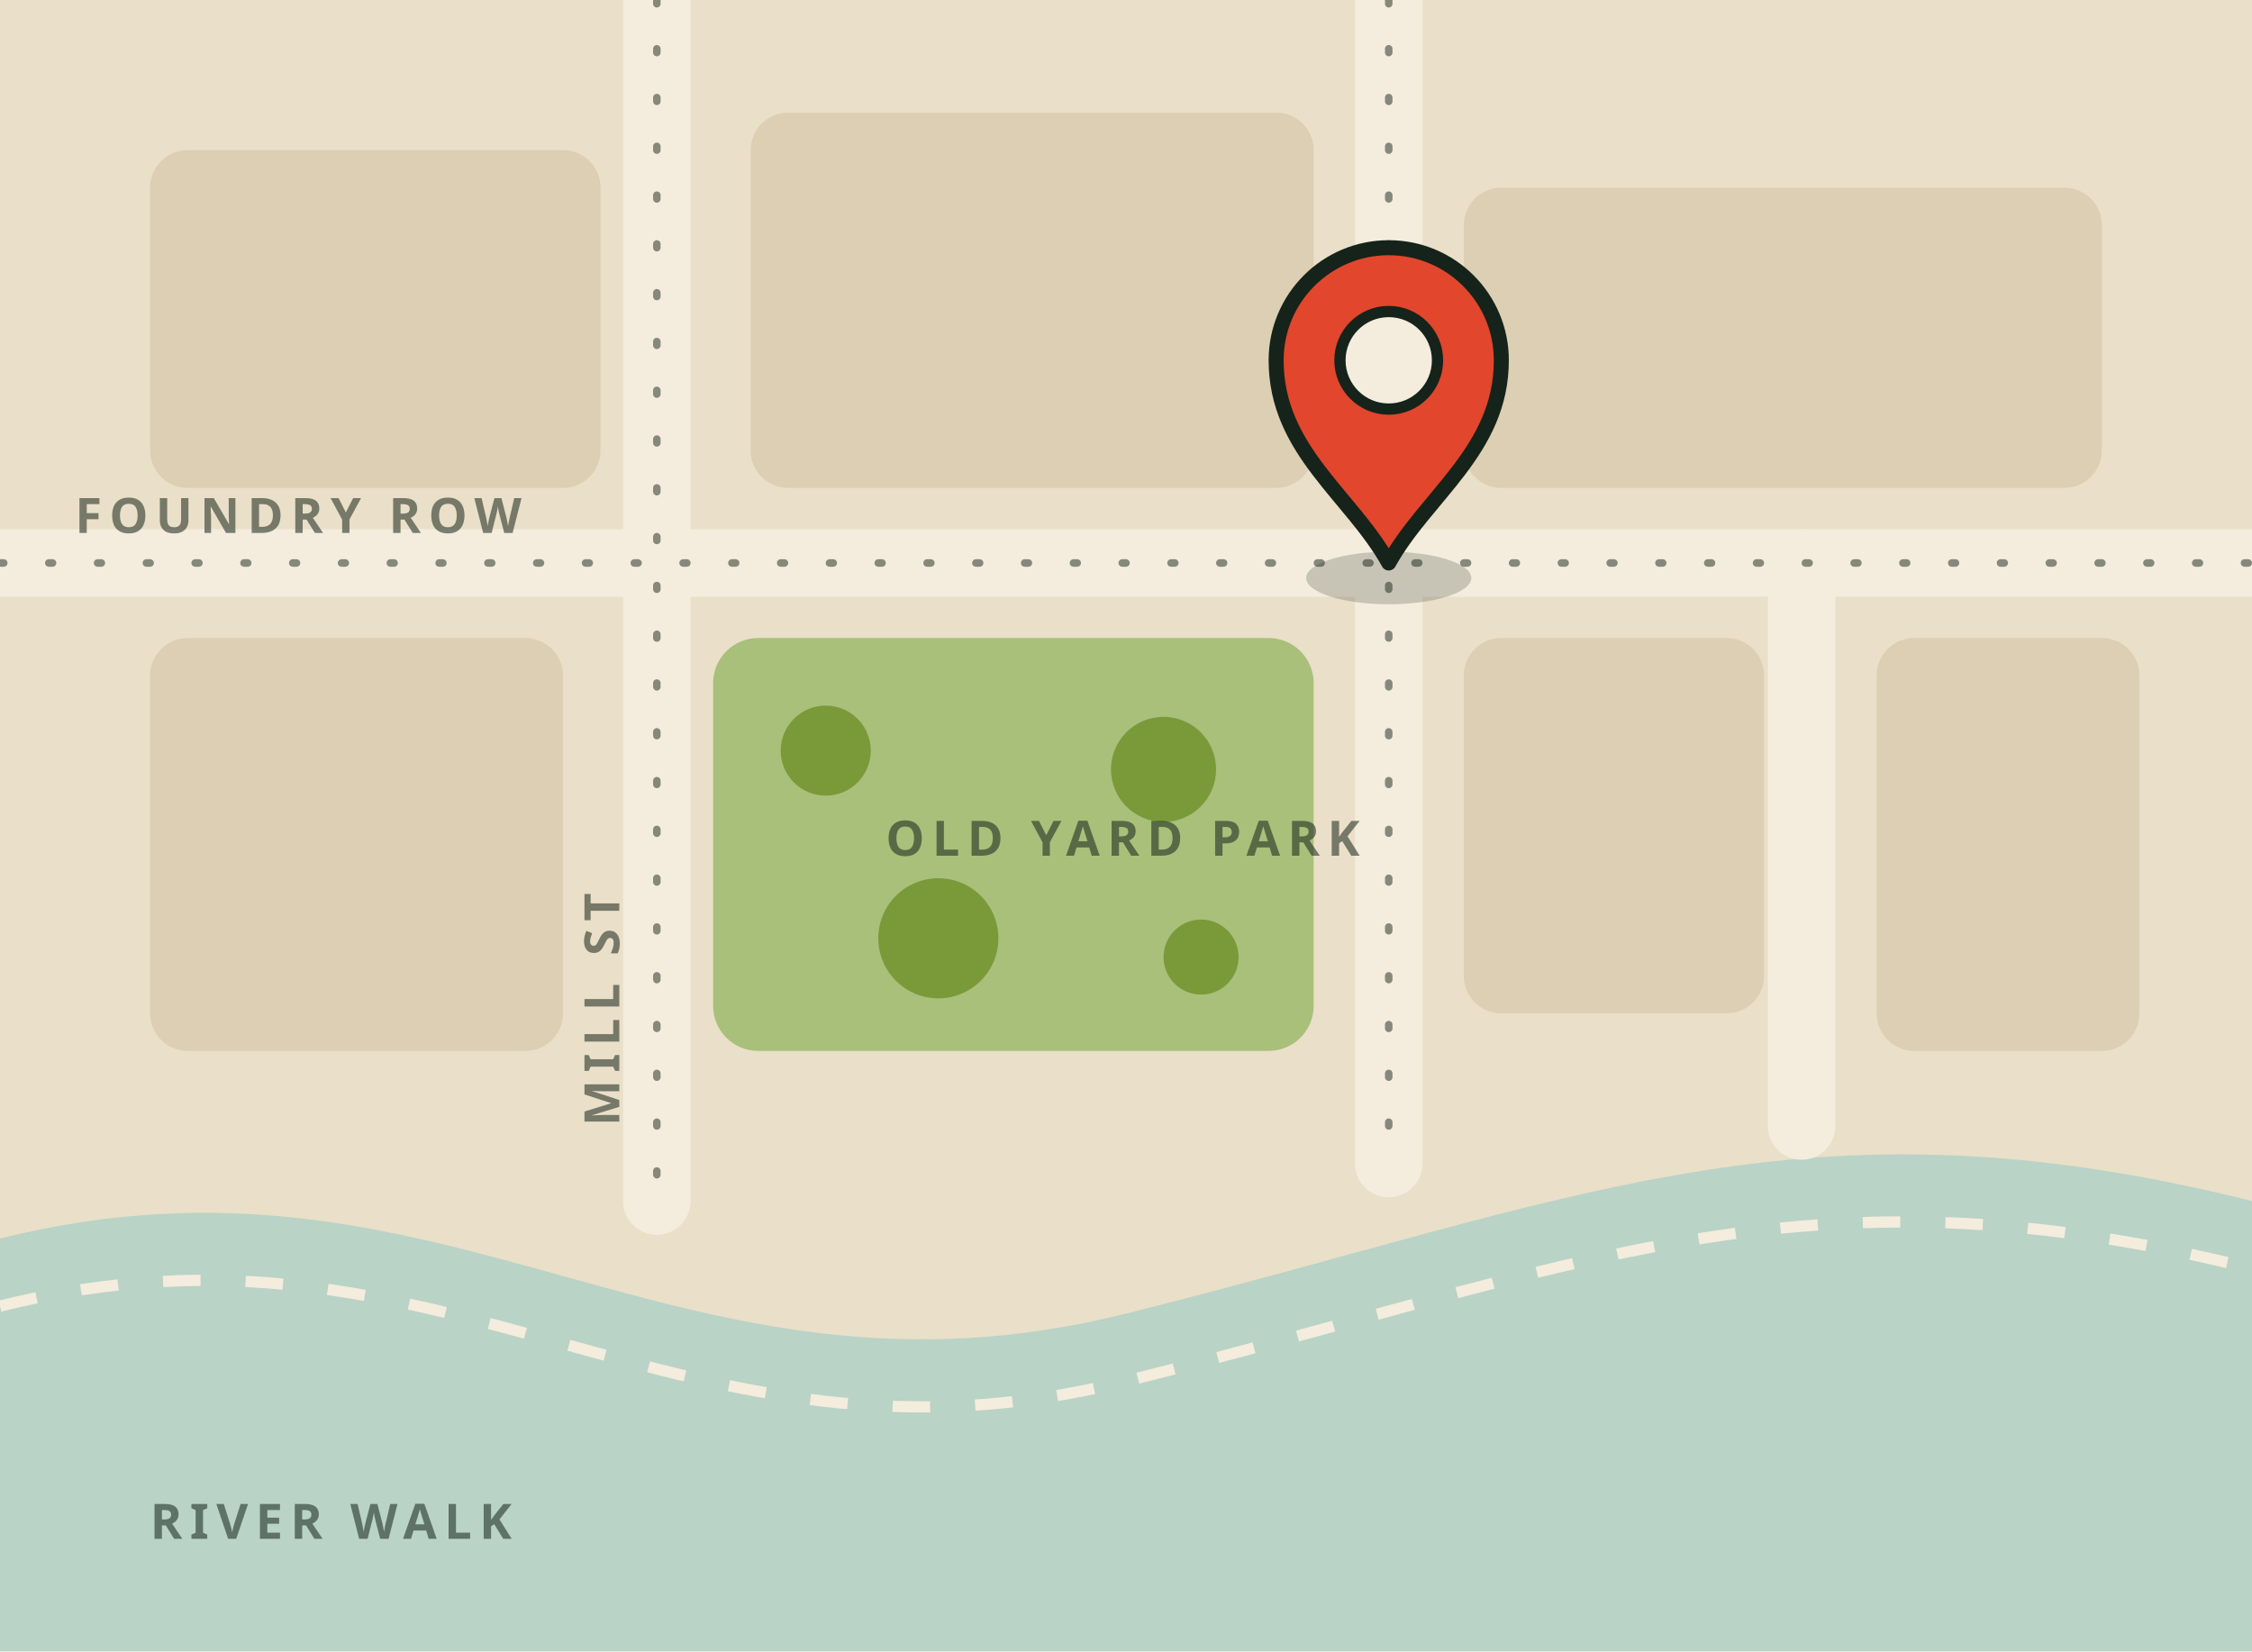
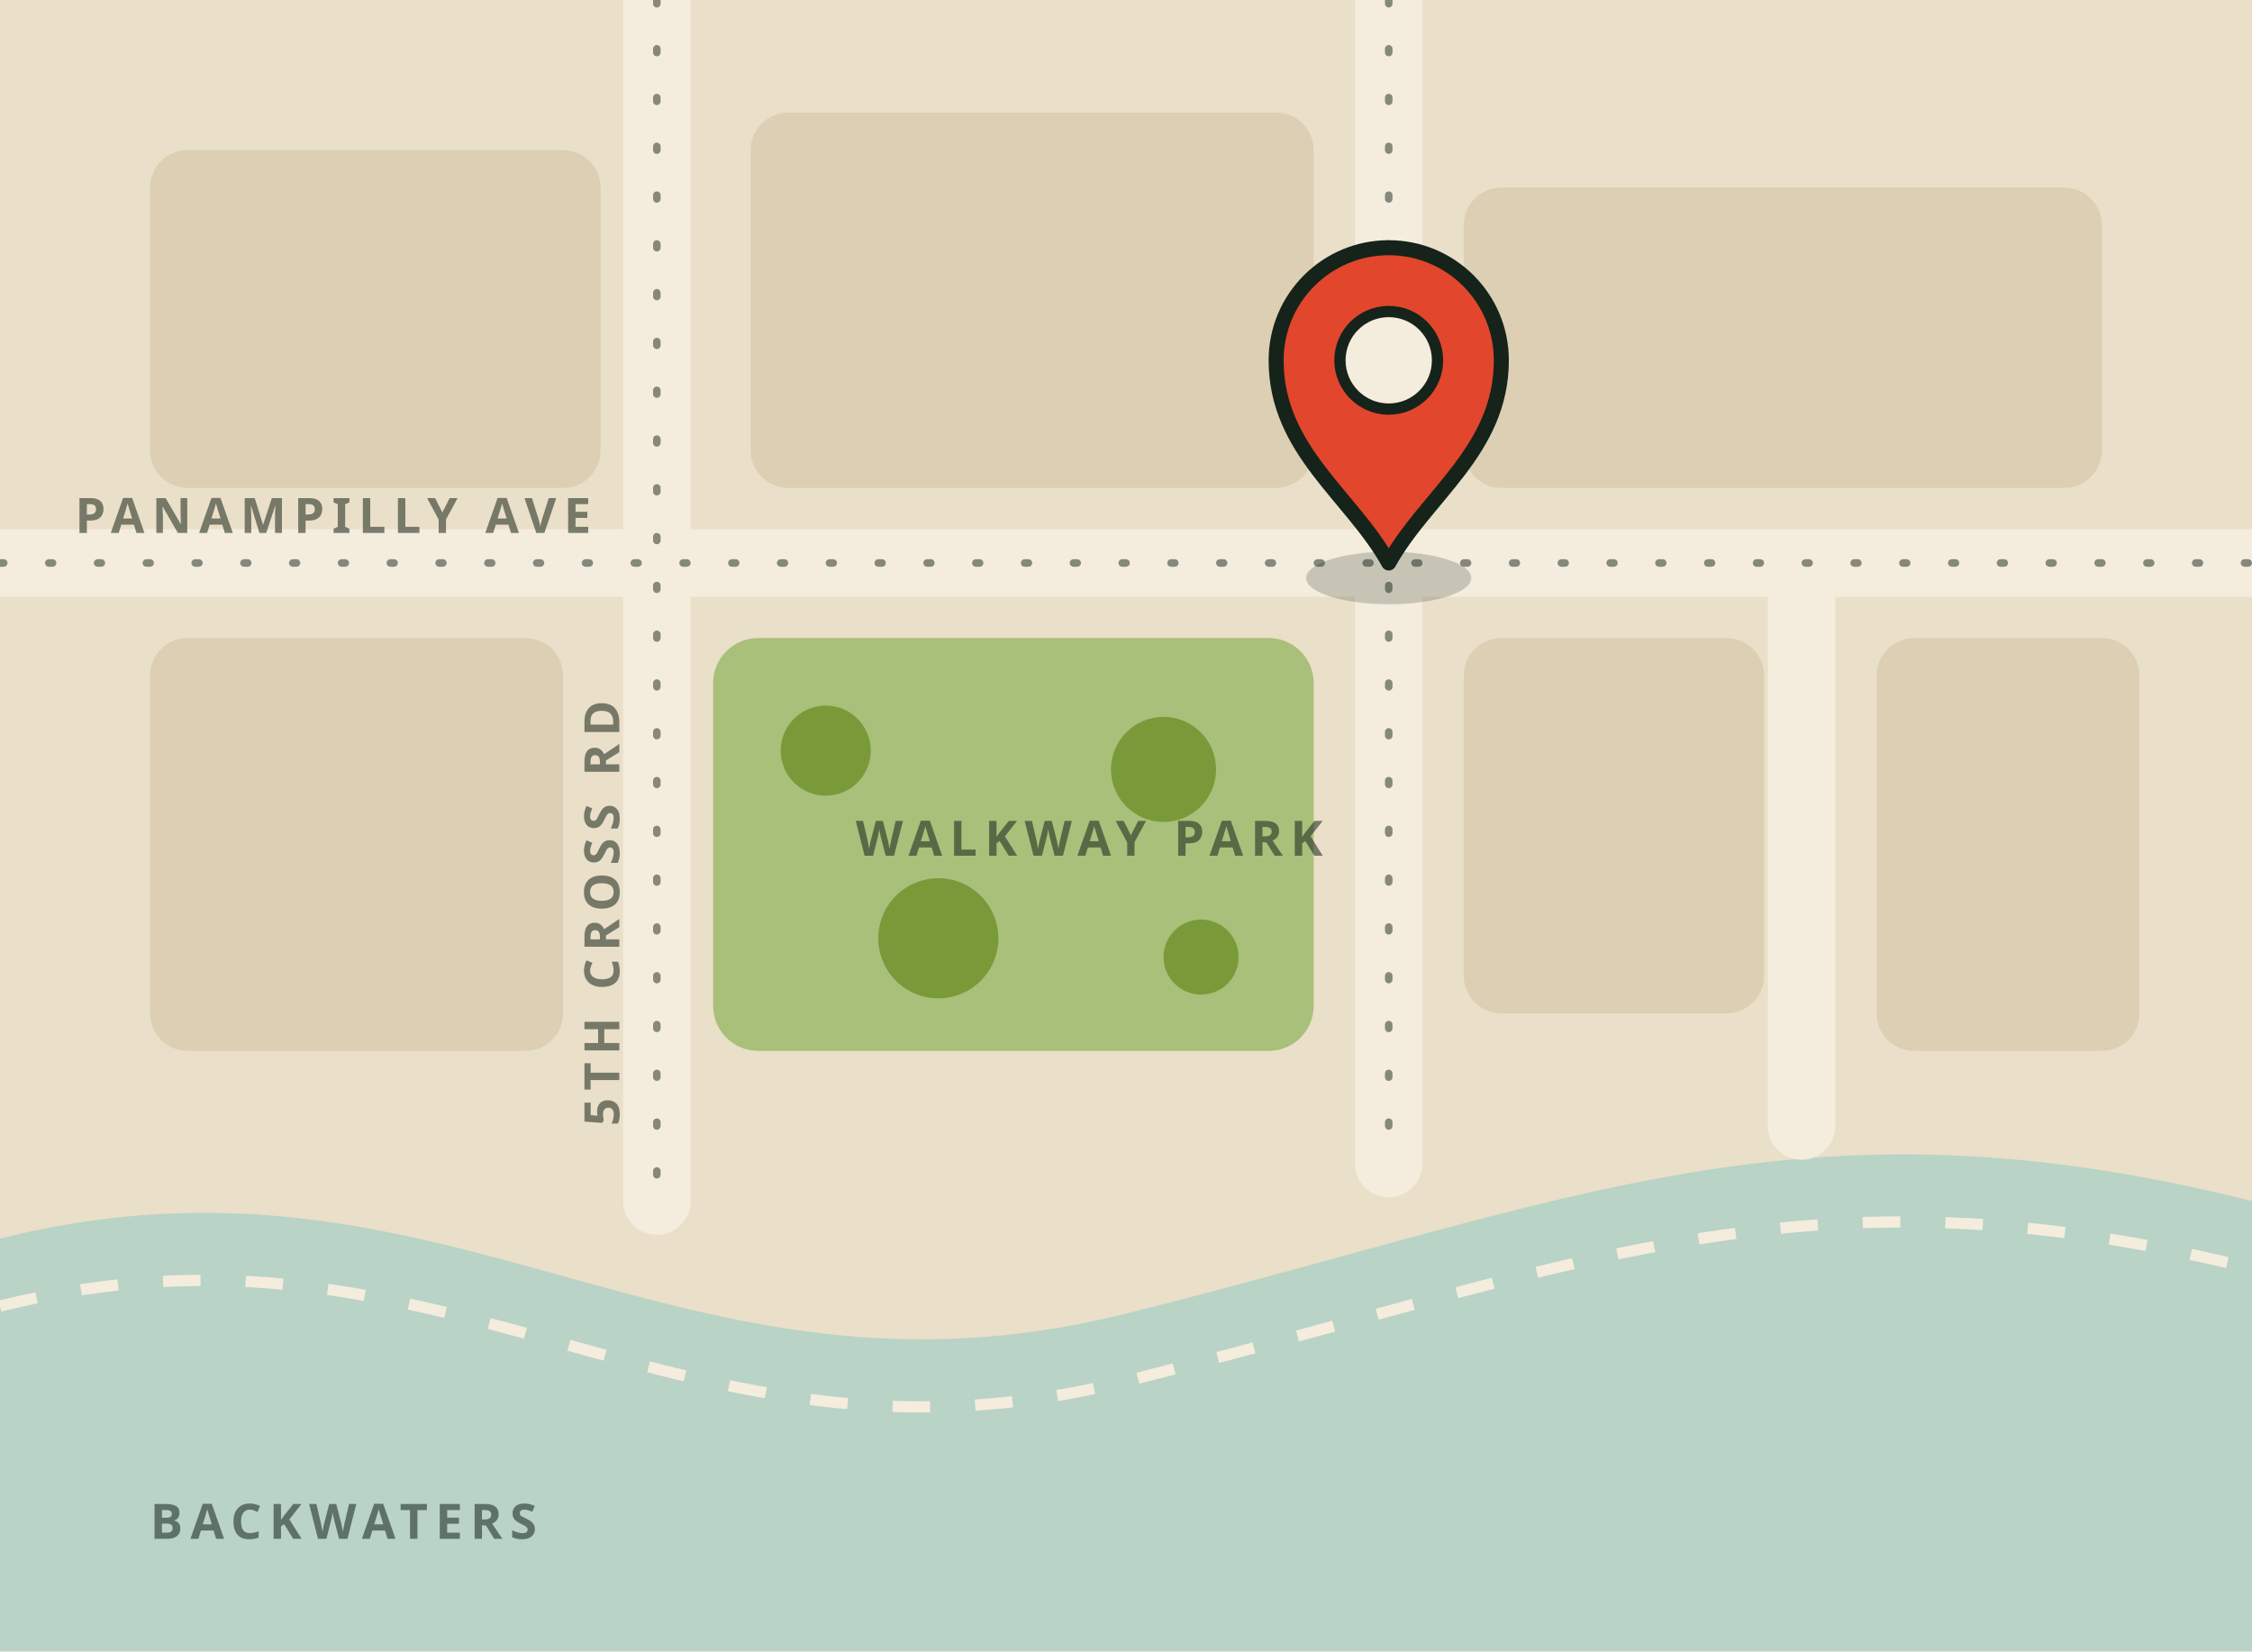
<svg xmlns="http://www.w3.org/2000/svg" viewBox="0 0 600 440">
  <rect width="600" height="440" fill="#eadfc8" />
  <path d="M0 330 C120 300 180 380 300 350 S480 290 600 320 V440 H0 Z" fill="#b9d3c6" />
  <path d="M0 348 C120 318 180 398 300 368 S480 308 600 338" fill="none" stroke="#f4ecdd" stroke-width="3" stroke-dasharray="10 12" />
  <g fill="#dccfb3">
    <rect x="40" y="40" width="120" height="90" rx="10" />
    <rect x="200" y="30" width="150" height="100" rx="10" />
    <rect x="390" y="50" width="170" height="80" rx="10" />
    <rect x="40" y="170" width="110" height="110" rx="10" />
    <rect x="390" y="170" width="80" height="100" rx="10" />
    <rect x="500" y="170" width="70" height="110" rx="10" />
  </g>
  <rect x="190" y="170" width="160" height="110" rx="12" fill="#a8c07a" />
  <g fill="#7a9a3a">
    <circle cx="220" cy="200" r="12" />
    <circle cx="250" cy="250" r="16" />
    <circle cx="310" cy="205" r="14" />
    <circle cx="320" cy="255" r="10" />
  </g>
  <g stroke="#f4ecdd" stroke-width="18" stroke-linecap="round" fill="none">
    <path d="M0 150 H600" />
    <path d="M175 0 V320" />
    <path d="M370 0 V310" />
    <path d="M480 150 V300" />
  </g>
  <g stroke="#15231a" stroke-width="2" stroke-dasharray="1 12" stroke-linecap="round" fill="none" opacity=".5">
    <path d="M0 150 H600" />
    <path d="M175 0 V320" />
    <path d="M370 0 V310" />
  </g>
  <g font-family="system-ui, sans-serif" font-weight="700" font-size="13" letter-spacing="2" fill="#15231a" opacity=".55">
-     <text x="20" y="142">FOUNDRY ROW</text>
-     <text x="165" y="300" transform="rotate(-90 165 300)">MILL ST</text>
-     <text x="236" y="228">OLD YARD PARK</text>
-     <text x="40" y="410">RIVER WALK</text>
+     <text x="20" y="142">PANAMPILLY AVE</text>
+     <text x="165" y="300" transform="rotate(-90 165 300)">5TH CROSS RD</text>
+     <text x="228" y="228">WALKWAY PARK</text>
+     <text x="40" y="410">BACKWATERS</text>
  </g>
  <g transform="translate(370 150)">
    <ellipse cx="0" cy="4" rx="22" ry="7" fill="#15231a" opacity=".2" />
    <path d="M0 0 C-10 -18 -30 -30 -30 -54 A30 30 0 1 1 30 -54 C30 -30 10 -18 0 0 Z" fill="#e2462c" stroke="#15231a" stroke-width="4" stroke-linejoin="round" />
    <circle cx="0" cy="-54" r="13" fill="#f4ecdd" stroke="#15231a" stroke-width="3" />
  </g>
</svg>
